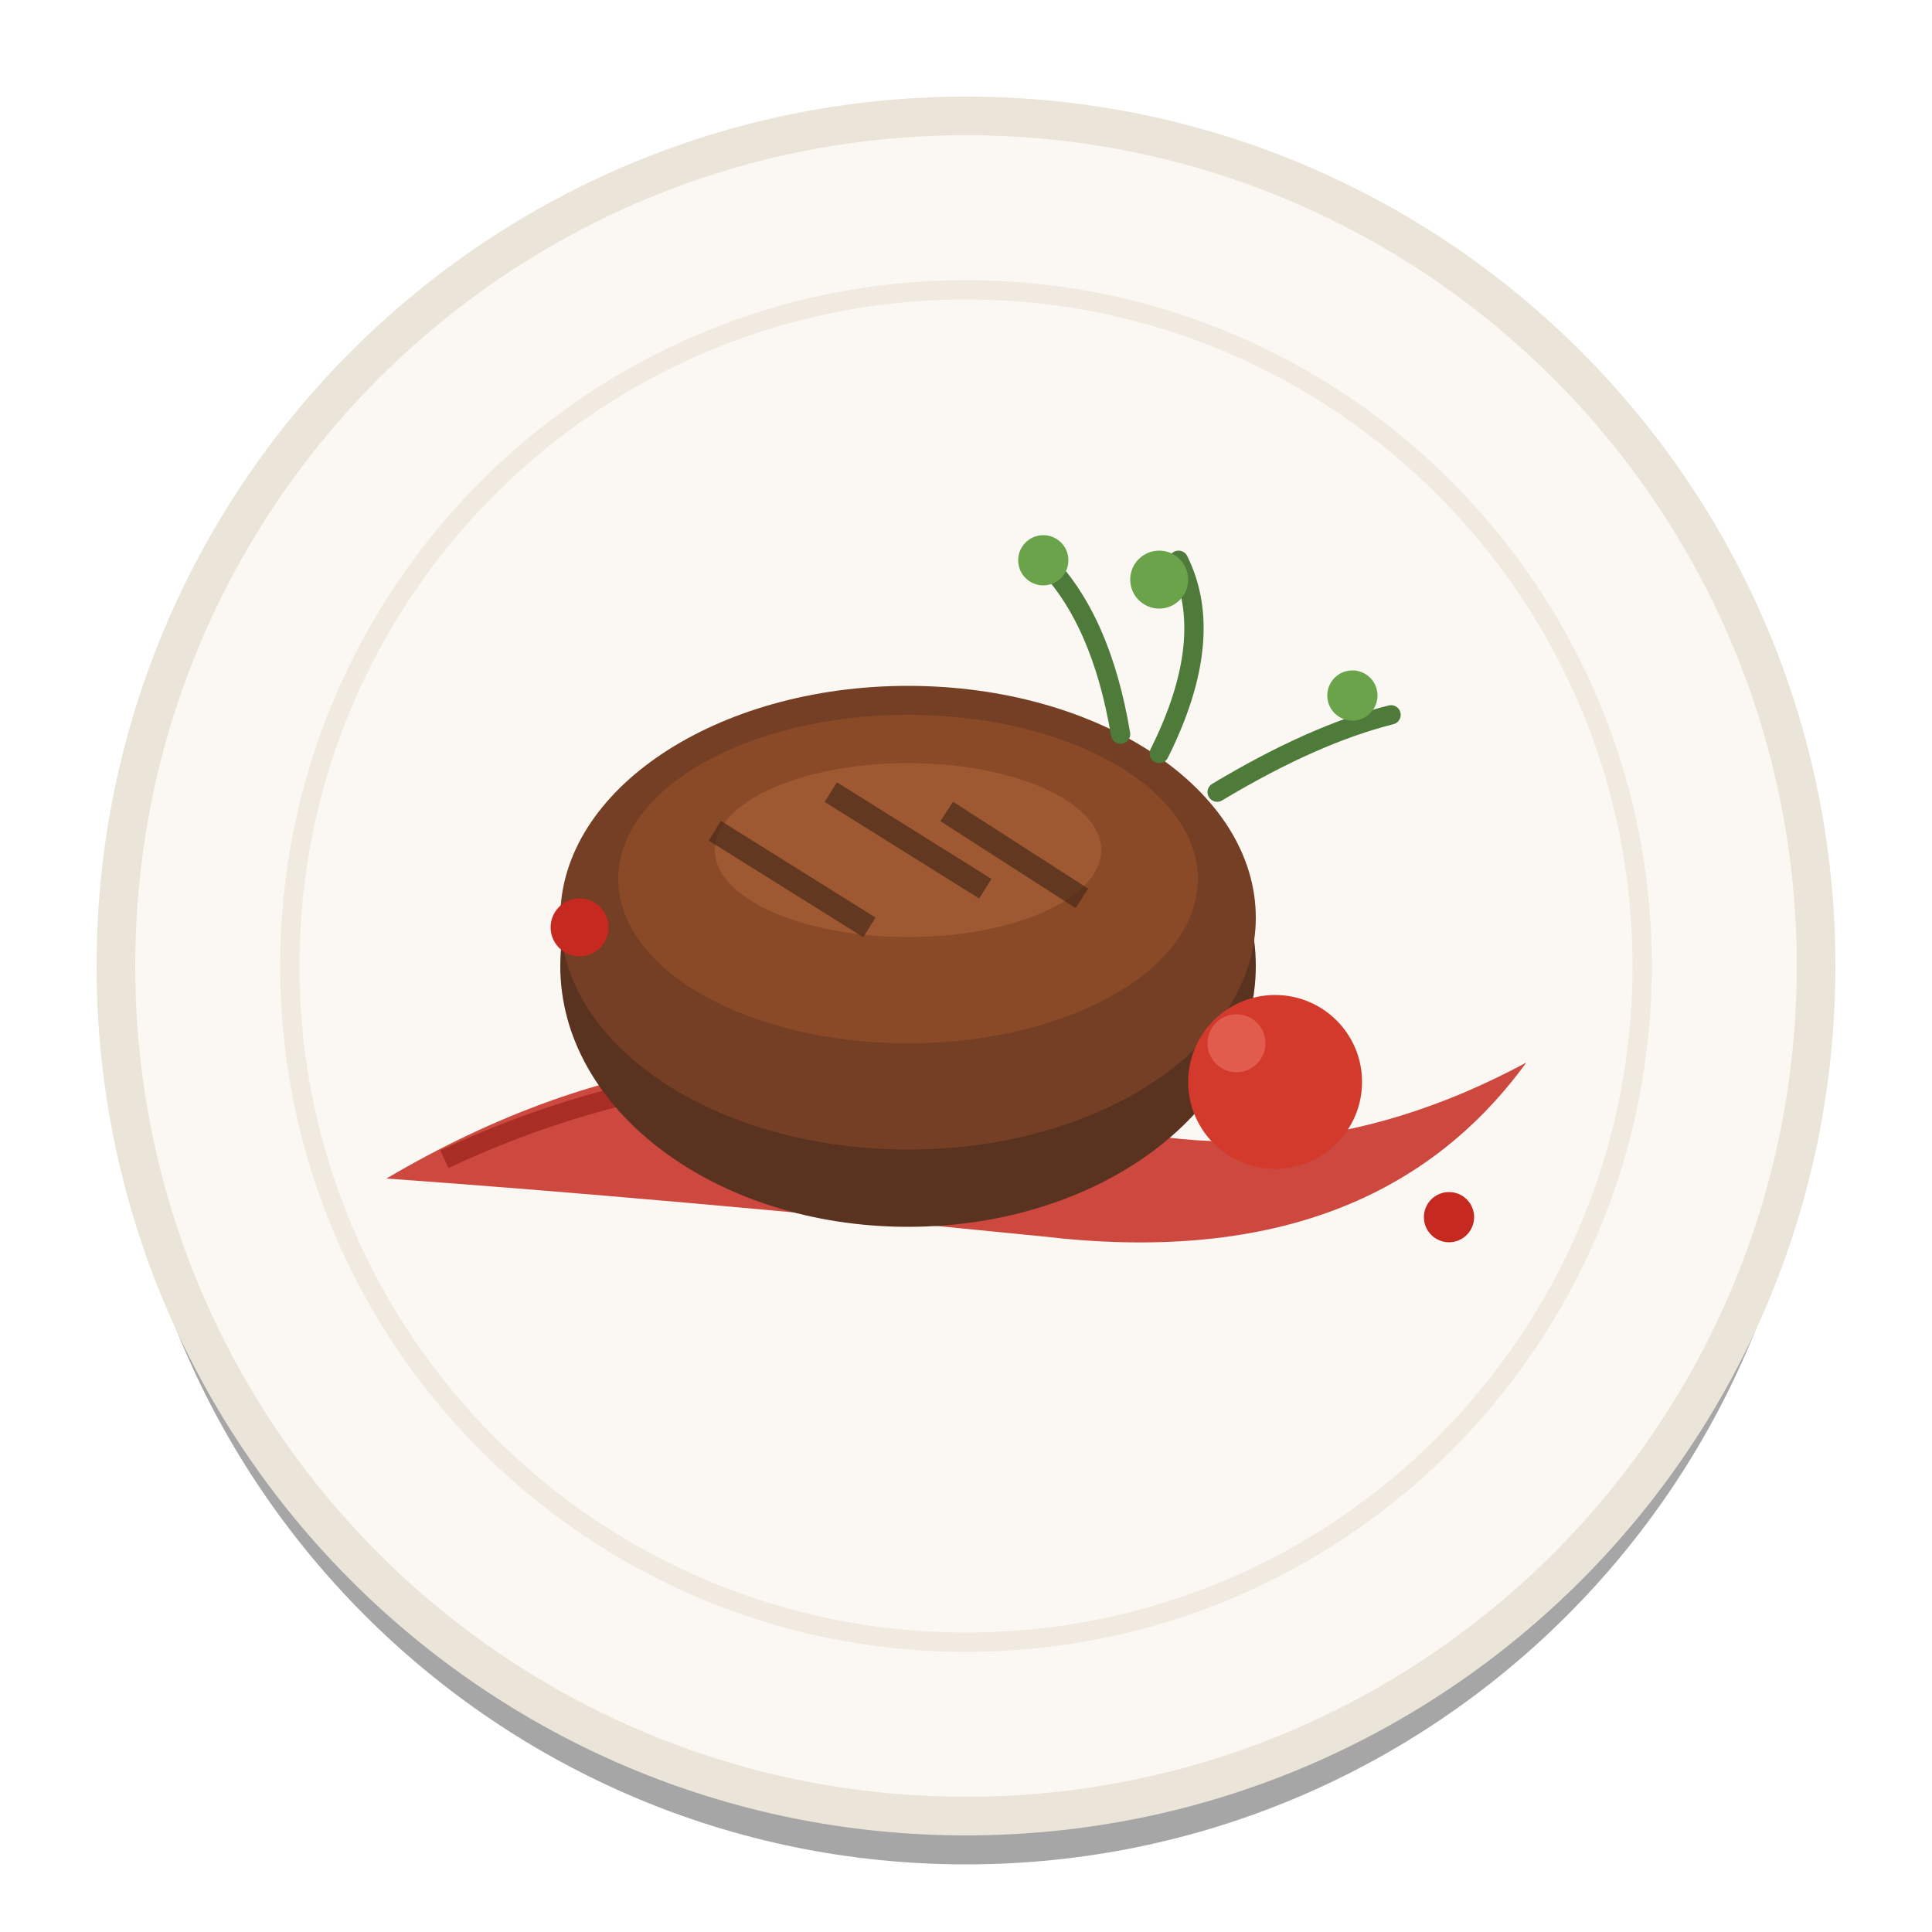
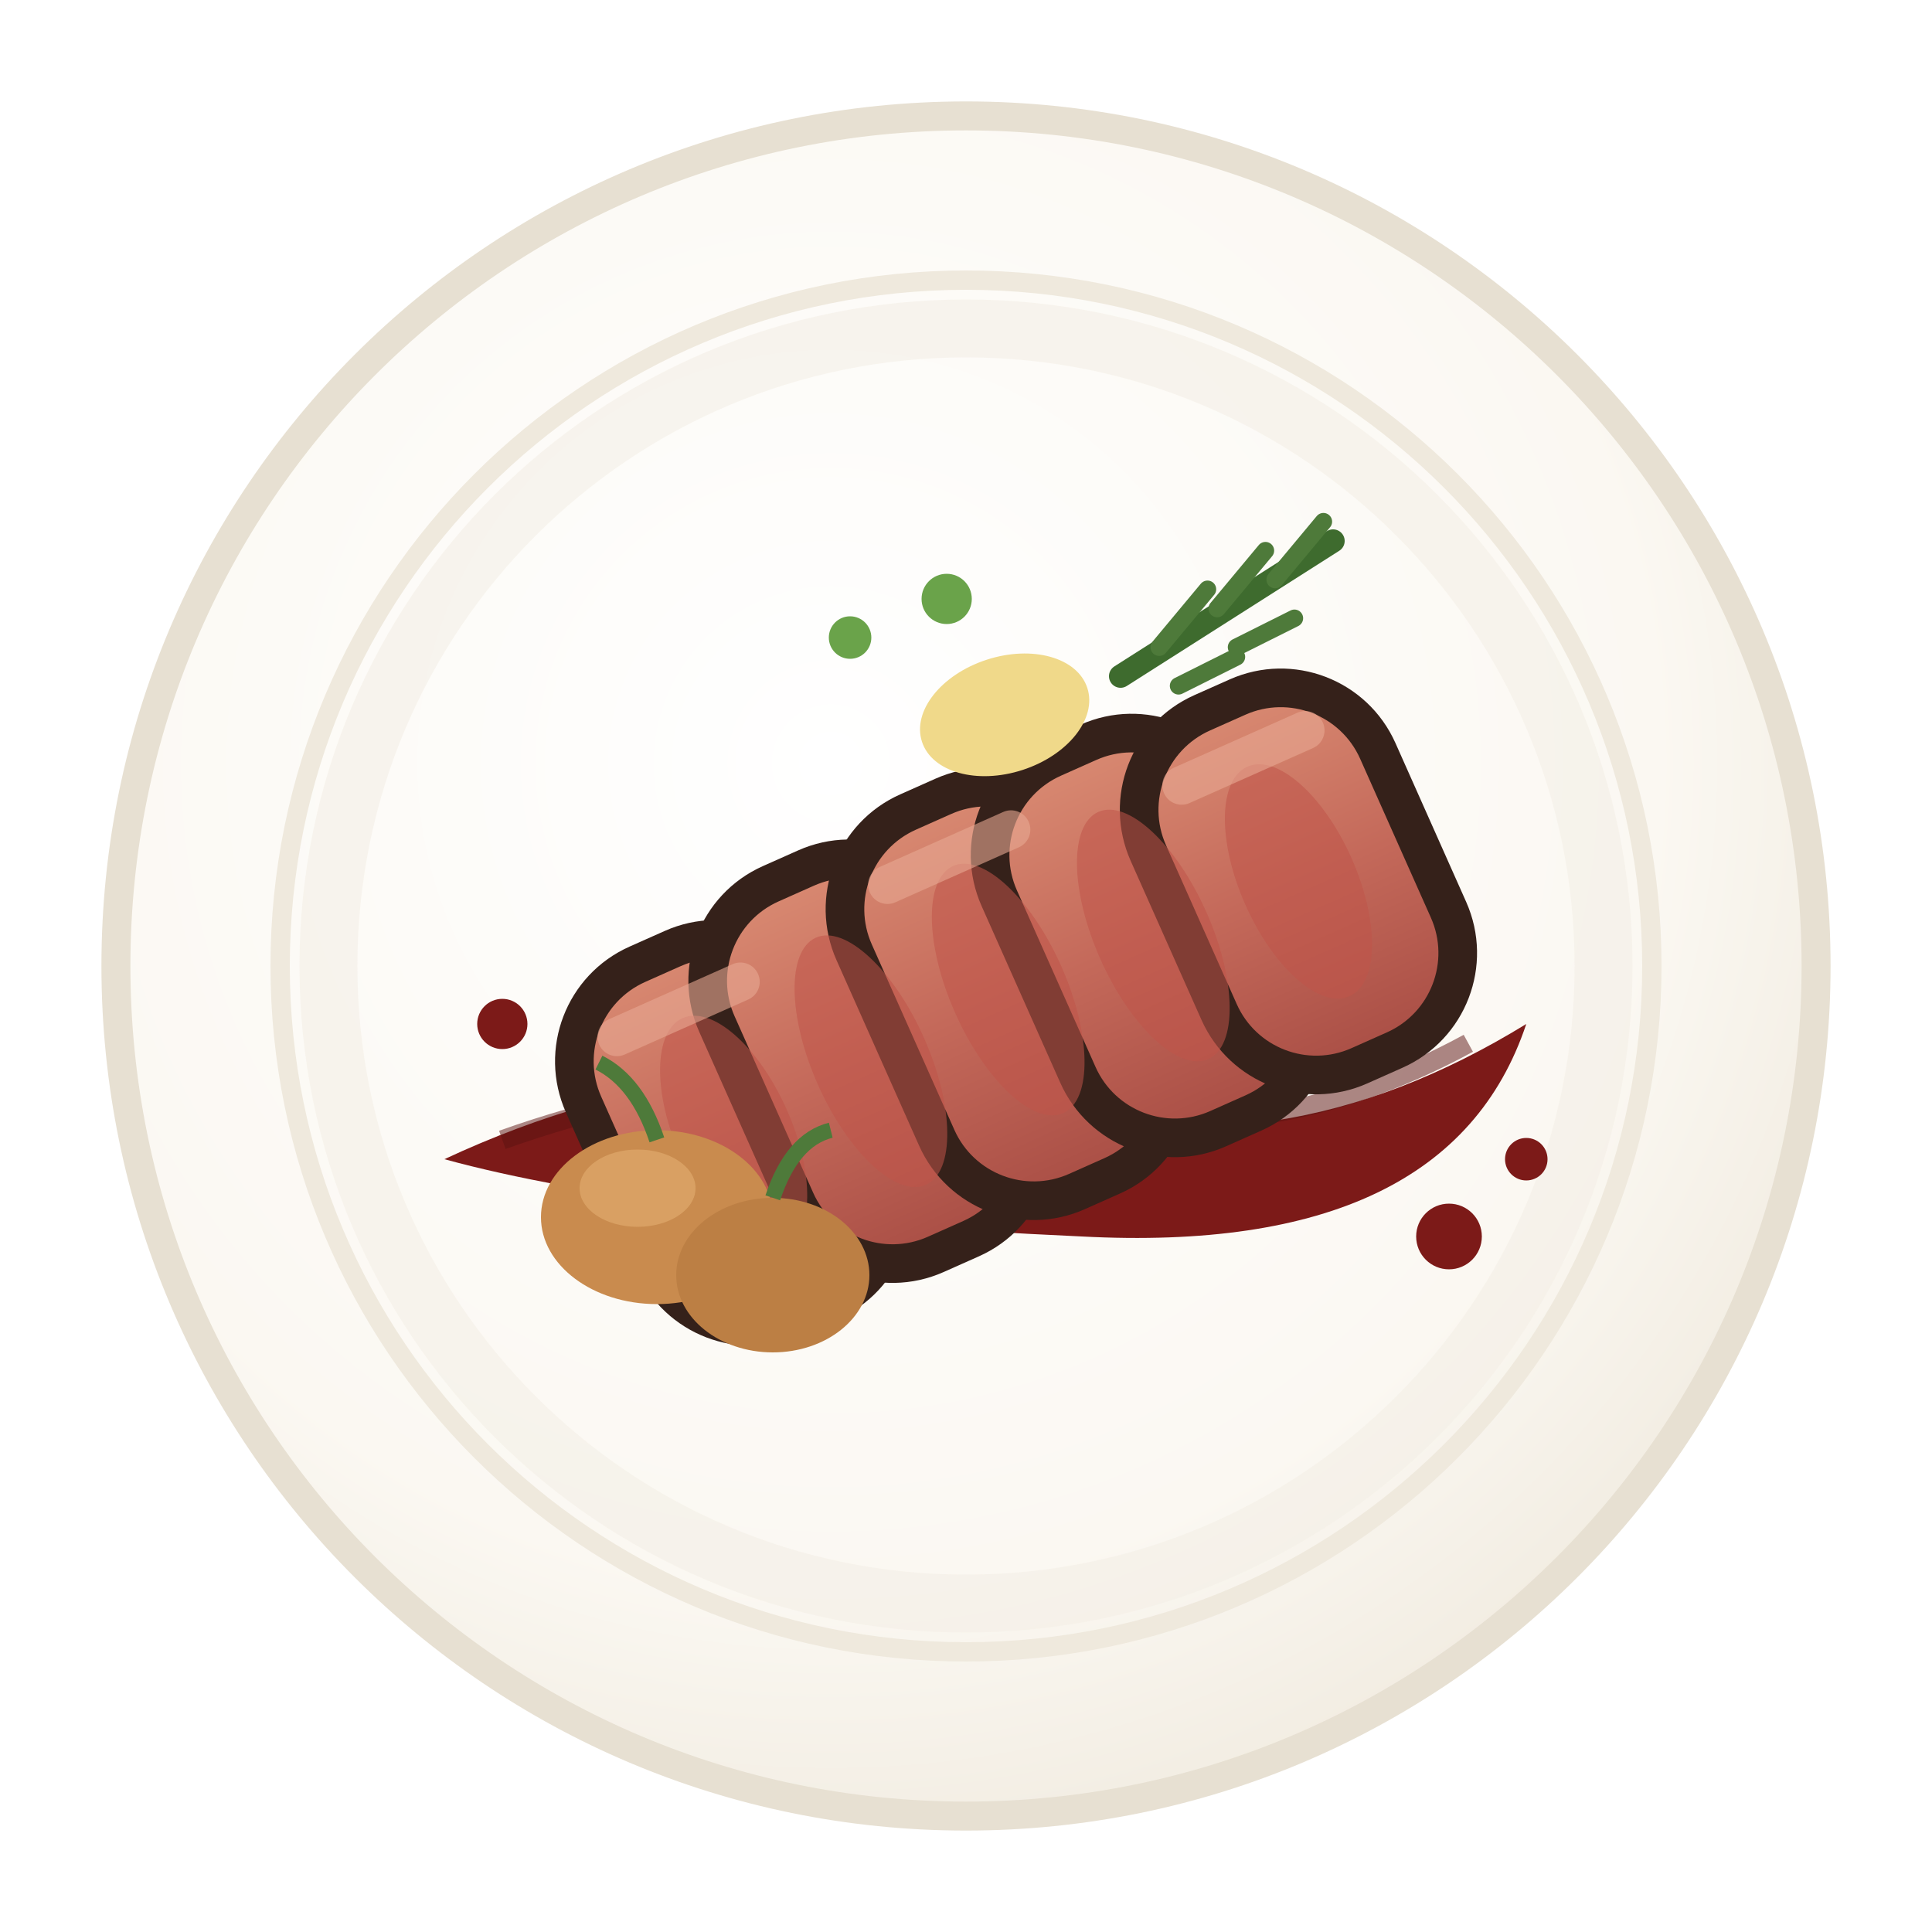
- <svg xmlns="http://www.w3.org/2000/svg" viewBox="0 0 200 200" role="img" aria-label="Plated steak main course">
-   <circle cx="100" cy="105" r="88" fill="#000" opacity="0.35" />
-   <circle cx="100" cy="100" r="88" fill="#FBF8F3" />
-   <circle cx="100" cy="100" r="88" fill="none" stroke="#EBE4D8" stroke-width="4" />
-   <circle cx="100" cy="100" r="70" fill="none" stroke="#F0EAE0" stroke-width="2" />
-   <path d="M40 122 q34 -20 66 -8 q26 10 52 -4 q-16 22 -50 18 q-40 -4 -68 -6 z" fill="#C6291F" opacity="0.85" />
-   <path d="M46 120 q30 -14 58 -6" stroke="#8E1B14" stroke-width="2" fill="none" opacity="0.6" />
-   <ellipse cx="94" cy="100" rx="36" ry="27" fill="#5A3320" />
-   <ellipse cx="94" cy="95" rx="36" ry="24" fill="#743F24" />
-   <ellipse cx="94" cy="91" rx="30" ry="17" fill="#8A4A28" />
-   <ellipse cx="94" cy="88" rx="20" ry="9" fill="#A45C34" opacity="0.8" />
-   <g stroke="#4A2A18" stroke-width="2.4" opacity="0.7">
-     <path d="M74 86 l16 10" />
-     <path d="M86 82 l16 10" />
-     <path d="M98 84 l14 9" />
+ <svg xmlns="http://www.w3.org/2000/svg" viewBox="0 0 200 200" role="img" aria-label="Seared sliced steak with red wine jus">
+   <defs>
+     <radialGradient id="plateG" cx="42%" cy="38%" r="70%">
+       <stop offset="0" stop-color="#FFFFFF" />
+       <stop offset="0.7" stop-color="#FBF8F2" />
+       <stop offset="1" stop-color="#EFE9DD" />
+     </radialGradient>
+     <linearGradient id="meatG" x1="0" y1="0" x2="0" y2="1">
+       <stop offset="0" stop-color="#D98A72" />
+       <stop offset="0.5" stop-color="#C4695A" />
+       <stop offset="1" stop-color="#A94E45" />
+     </linearGradient>
+   </defs>
+   <circle cx="100" cy="100" r="88" fill="url(#plateG)" />
+   <circle cx="100" cy="100" r="88" fill="none" stroke="#E7E0D2" stroke-width="3" />
+   <circle cx="100" cy="100" r="71" fill="none" stroke="#EFE9DD" stroke-width="2" />
+   <circle cx="100" cy="100" r="66" fill="none" stroke="#F4EFE6" stroke-width="6" opacity="0.6" />
+   <path d="M46 120 q30 -14 60 -6 q26 8 52 -8 q-8 24 -46 22 q-44 -2 -66 -8 z" fill="#7C1A18" />
+   <path d="M52 118 q28 -10 56 -4 q22 6 44 -6" fill="none" stroke="#5A110F" stroke-width="2" opacity="0.5" />
+   <g fill="#7C1A18">
+     <circle cx="150" cy="128" r="3.4" />
+     <circle cx="158" cy="120" r="2.2" />
+     <circle cx="52" cy="106" r="2.6" />
  </g>
-   <g stroke="#4E7A3A" stroke-width="2" stroke-linecap="round" fill="none">
-     <path d="M120 78 q6 -12 2 -20" />
-     <path d="M126 82 q10 -6 18 -8" />
-     <path d="M116 76 q-2 -12 -8 -18" />
+   <g transform="rotate(-24 100 100)">
+     <g stroke="#35211A" stroke-width="4" stroke-linejoin="round">
+       <rect x="58" y="86" width="26" height="40" rx="11" fill="url(#meatG)" />
+       <rect x="74" y="84" width="26" height="42" rx="11" fill="url(#meatG)" />
+       <rect x="90" y="83" width="26" height="43" rx="11" fill="url(#meatG)" />
+       <rect x="106" y="84" width="26" height="42" rx="11" fill="url(#meatG)" />
+       <rect x="122" y="86" width="26" height="40" rx="11" fill="url(#meatG)" />
+     </g>
+     <g fill="#C05348" opacity="0.55">
+       <ellipse cx="71" cy="106" rx="6" ry="13" />
+       <ellipse cx="87" cy="105" rx="6" ry="14" />
+       <ellipse cx="103" cy="104" rx="6" ry="14" />
+       <ellipse cx="119" cy="105" rx="6" ry="14" />
+       <ellipse cx="135" cy="106" rx="6" ry="13" />
+     </g>
+     <g fill="#E7A992" opacity="0.6">
+       <rect x="62" y="90" width="18" height="4" rx="2" />
+       <rect x="94" y="87" width="18" height="4" rx="2" />
+       <rect x="126" y="90" width="18" height="4" rx="2" />
+     </g>
+   </g>
+   <ellipse cx="104" cy="74" rx="9" ry="6" fill="#F0D98A" transform="rotate(-18 104 74)" />
+   <path d="M116 70 l22 -14" stroke="#3E6B2E" stroke-width="2.4" stroke-linecap="round" />
+   <g stroke="#4E7A3A" stroke-width="1.8" stroke-linecap="round">
+     <path d="M120 67 l5 -6" />
+     <path d="M126 63 l5 -6" />
+     <path d="M132 60 l5 -6" />
+     <path d="M122 71 l6 -3" />
+     <path d="M128 67 l6 -3" />
+   </g>
+   <g>
+     <ellipse cx="68" cy="126" rx="12" ry="9" fill="#C98B4E" />
+     <ellipse cx="66" cy="123" rx="6" ry="4" fill="#E0AA6C" opacity="0.7" />
+     <ellipse cx="80" cy="132" rx="10" ry="8" fill="#BC7F44" />
+   </g>
+   <g stroke="#4E7A3A" stroke-width="1.6" fill="none">
+     <path d="M68 118 q-2 -6 -6 -8" />
+     <path d="M80 124 q2 -6 6 -7" />
  </g>
  <g fill="#6AA34A">
-     <circle cx="120" cy="60" r="3" />
-     <circle cx="140" cy="72" r="2.6" />
-     <circle cx="108" cy="58" r="2.6" />
-   </g>
-   <circle cx="132" cy="112" r="9" fill="#D33A2C" />
-   <circle cx="128" cy="108" r="3" fill="#E86B5C" opacity="0.7" />
-   <g fill="#C6291F">
-     <circle cx="60" cy="96" r="3" />
-     <circle cx="150" cy="126" r="2.6" />
+     <circle cx="98" cy="62" r="2.6" />
+     <circle cx="88" cy="66" r="2.2" />
  </g>
</svg>
